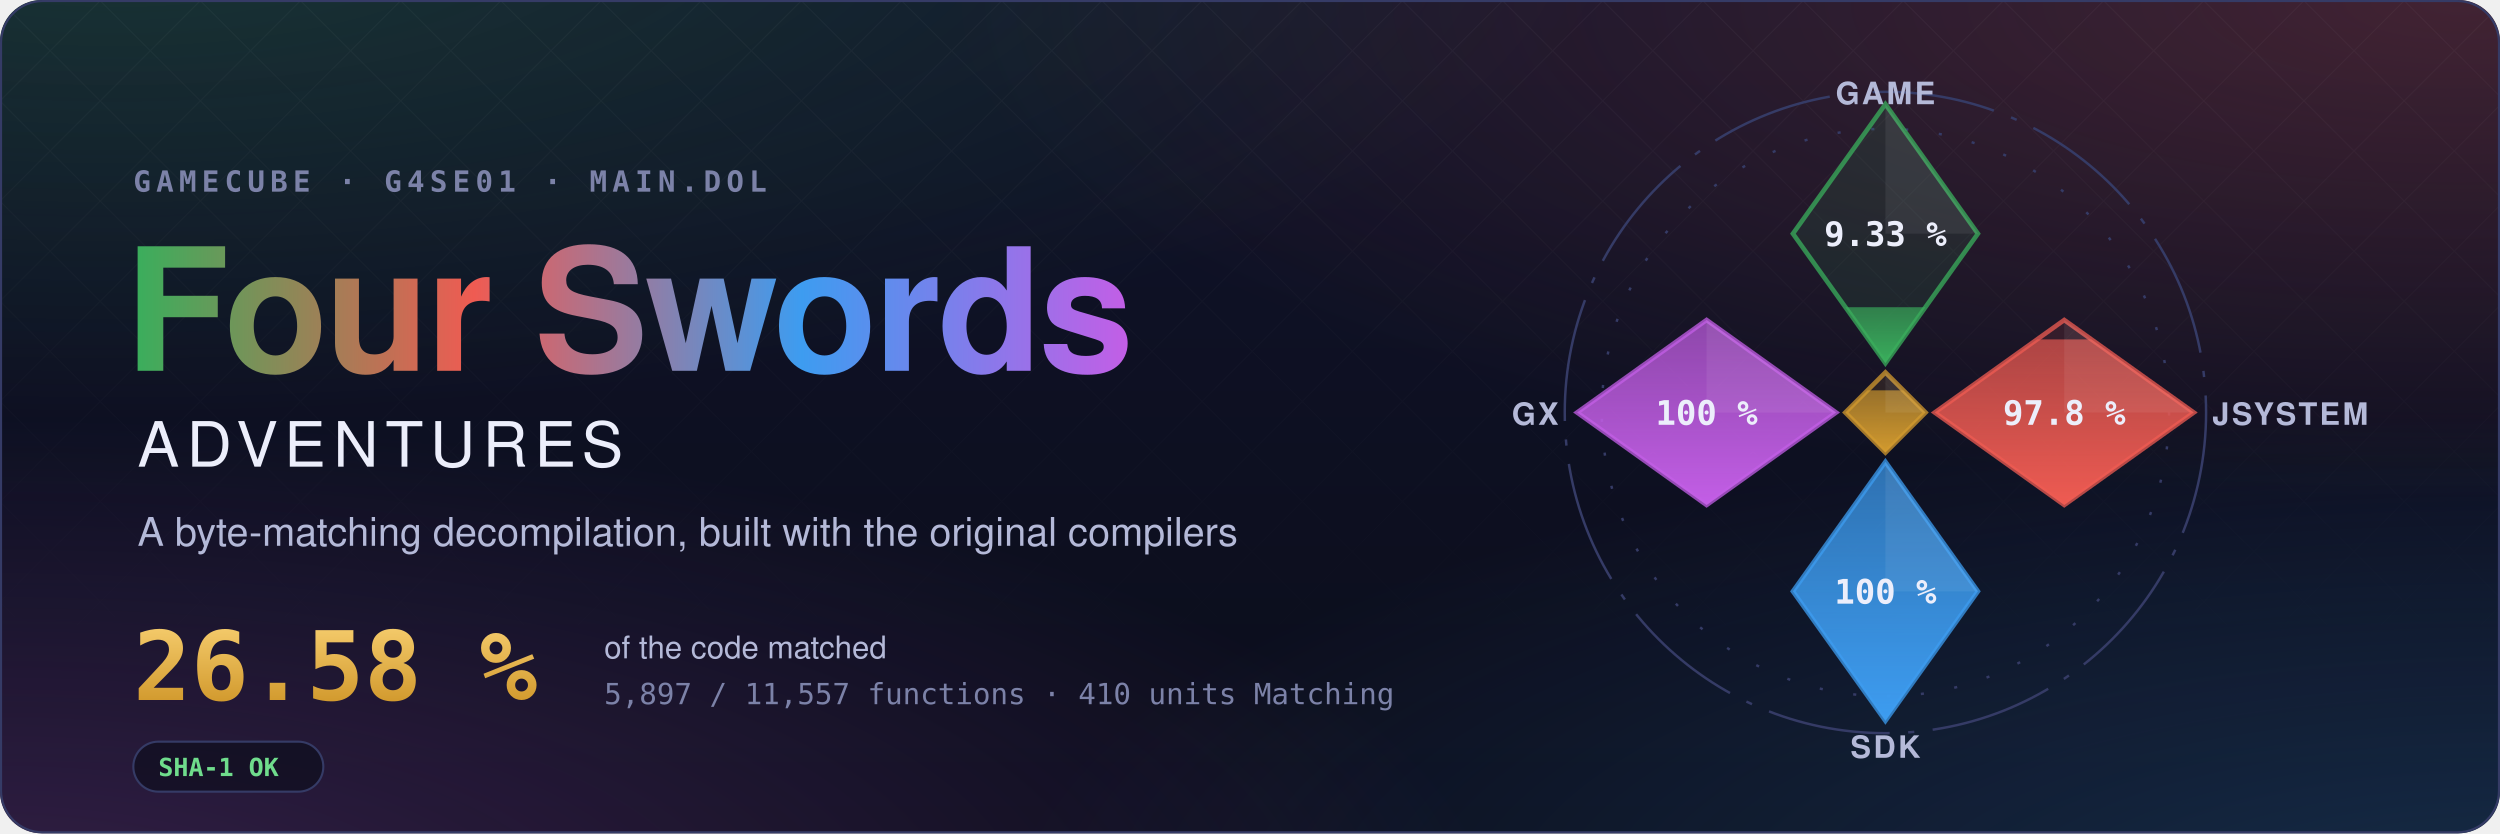
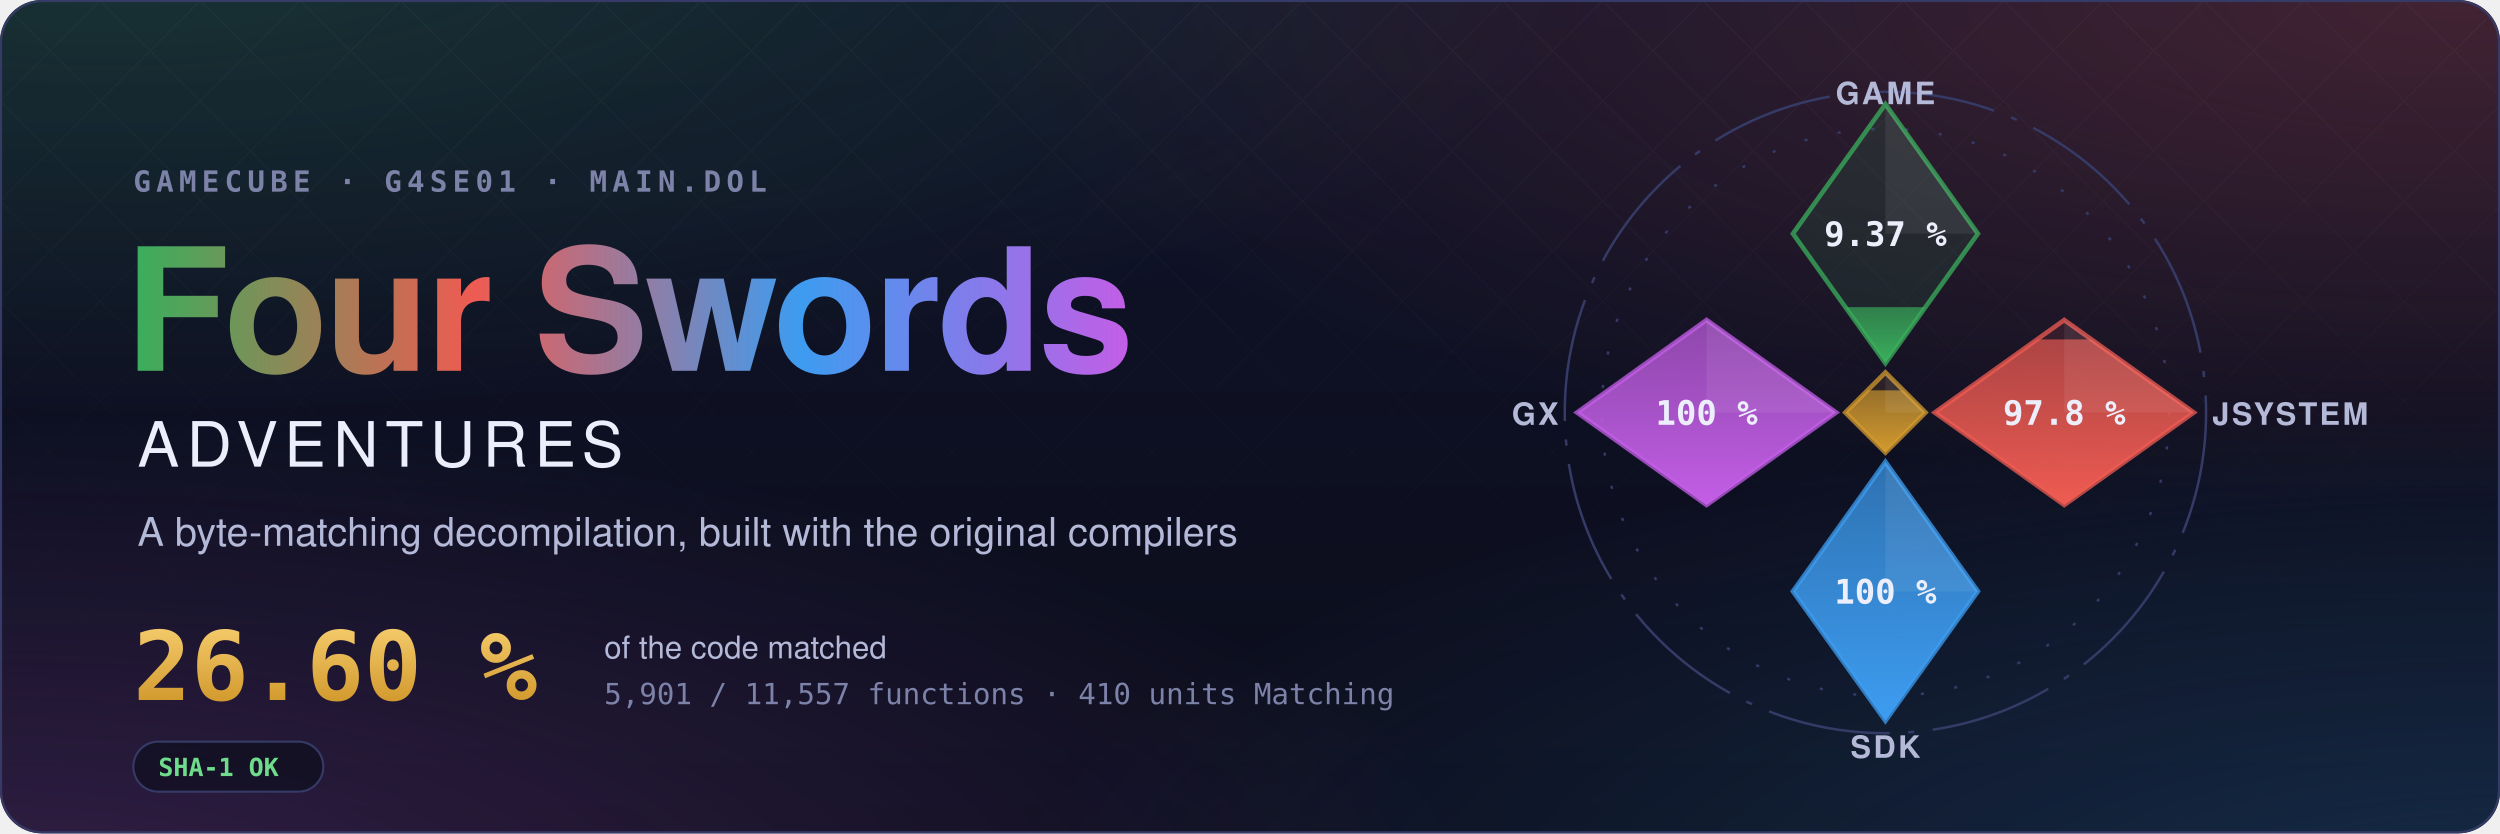
- <svg xmlns="http://www.w3.org/2000/svg" width="1200" height="400" viewBox="0 0 1200 400" role="img" aria-label="Four Swords Adventures decompilation: 26.58 % of the code matched, 5,897 of 11,557 functions">
+ <svg xmlns="http://www.w3.org/2000/svg" width="1200" height="400" viewBox="0 0 1200 400" role="img" aria-label="Four Swords Adventures decompilation: 26.60 % of the code matched, 5,901 of 11,557 functions">
  <style>text { font-family: -apple-system, BlinkMacSystemFont, 'Segoe UI', Helvetica, Arial, sans-serif; } .mono { font-family: ui-monospace, SFMono-Regular, 'SF Mono', Menlo, Consolas, monospace; } .spin { transform-box: fill-box; transform-origin: center; animation: spin 90s linear infinite; } @keyframes spin { to { transform: rotate(360deg); } } .rise { transform-box: fill-box; transform-origin: 50% 100%; animation: rise 1.6s cubic-bezier(.2,.8,.2,1) both; } @keyframes rise { from { transform: scaleY(0); } } @media (prefers-reduced-motion: reduce) { * { animation: none !important; } }</style>
  <defs>
    <radialGradient id="glow0" cx="0.05" cy="-0.1" r="0.6">
      <stop offset="0" stop-color="#3aae5c" stop-opacity="0.22" />
      <stop offset="1" stop-color="#3aae5c" stop-opacity="0" />
    </radialGradient>
    <radialGradient id="glow1" cx="0.98" cy="0.0" r="0.6">
      <stop offset="0" stop-color="#ef5b52" stop-opacity="0.22" />
      <stop offset="1" stop-color="#ef5b52" stop-opacity="0" />
    </radialGradient>
    <radialGradient id="glow2" cx="1.0" cy="1.1" r="0.6">
      <stop offset="0" stop-color="#3d9cf0" stop-opacity="0.22" />
      <stop offset="1" stop-color="#3d9cf0" stop-opacity="0" />
    </radialGradient>
    <radialGradient id="glow3" cx="0.0" cy="1.1" r="0.6">
      <stop offset="0" stop-color="#c35ee6" stop-opacity="0.22" />
      <stop offset="1" stop-color="#c35ee6" stop-opacity="0" />
    </radialGradient>
    <linearGradient id="sky" x1="0" y1="0" x2="0" y2="1">
      <stop offset="0" stop-color="#10132a" />
      <stop offset="1" stop-color="#0b0d1a" />
    </linearGradient>
    <linearGradient id="four" x1="0" y1="0" x2="1" y2="0">
      <stop offset="0" stop-color="#3aae5c" />
      <stop offset="0.34" stop-color="#ef5b52" />
      <stop offset="0.67" stop-color="#3d9cf0" />
      <stop offset="1" stop-color="#c35ee6" />
    </linearGradient>
    <linearGradient id="goldtext" x1="0" y1="0" x2="0" y2="1">
      <stop offset="0" stop-color="#f3c969" />
      <stop offset="1" stop-color="#d29a2e" />
    </linearGradient>
    <pattern id="lattice" width="34" height="34" patternUnits="userSpaceOnUse" patternTransform="rotate(45)">
      <path d="M0 0H34M0 0V34" stroke="#fff" stroke-opacity="0.035" />
    </pattern>
    <linearGradient id="fade" x1="0" y1="0" x2="0" y2="1">
      <stop offset="0" stop-color="#fff" />
      <stop offset="0.8" stop-color="#fff" stop-opacity="0" />
    </linearGradient>
    <mask id="fadeMask">
      <rect width="1200" height="400" fill="url(#fade)" />
    </mask>
    <clipPath id="card">
      <rect width="1200" height="400" rx="20" />
    </clipPath>
  </defs>
  <g clip-path="url(#card)">
    <rect width="1200" height="400" fill="url(#sky)" />
    <rect width="1200" height="400" fill="url(#glow0)" />
    <rect width="1200" height="400" fill="url(#glow1)" />
    <rect width="1200" height="400" fill="url(#glow2)" />
    <rect width="1200" height="400" fill="url(#glow3)" />
    <rect width="1200" height="400" fill="url(#lattice)" mask="url(#fadeMask)" />
  </g>
  <rect x="0.5" y="0.5" width="1199" height="399" rx="20" fill="none" stroke="#353b66" />
  <text x="64" y="92" class="mono" font-size="14" font-weight="600" letter-spacing="0.18em" fill="#7c82a8">GAMECUBE · G4SE01 · MAIN.DOL</text>
  <text x="60" y="178" font-size="82" font-weight="700" letter-spacing="-1.5" fill="url(#four)">Four Swords</text>
  <text x="66" y="224" font-size="30" font-weight="500" letter-spacing="0.12em" fill="#eceefb">ADVENTURES</text>
  <text x="66" y="262" font-size="19" fill="#b4b9d8">A byte-matching decompilation, built with the original compilers</text>
-   <text x="64" y="336" class="mono" font-size="46" font-weight="700" fill="url(#goldtext)">26.58 %</text>
+   <text x="64" y="336" class="mono" font-size="46" font-weight="700" fill="url(#goldtext)">26.60 %</text>
  <text x="290" y="316" font-size="15" fill="#b4b9d8">of the code matched</text>
-   <text x="290" y="338" class="mono" font-size="14" fill="#7c82a8">5,897 / 11,557 functions · 410 units Matching</text>
+   <text x="290" y="338" class="mono" font-size="14" fill="#7c82a8">5,901 / 11,557 functions · 410 units Matching</text>
  <g transform="translate(64 356)">
    <rect width="91.2" height="24" rx="12" fill="#0b0d1a" fill-opacity="0.6" stroke="#353b66" />
    <text x="12" y="16.5" class="mono" font-size="12" font-weight="600" fill="#6fdc8c">SHA-1 OK</text>
  </g>
  <defs>
    <clipPath id="ec-game">
      <path d="M0 -100L30 -58L0 -16L-30 -58Z" />
    </clipPath>
    <linearGradient id="eg-game" x1="0" y1="1" x2="0" y2="0">
      <stop offset="0" stop-color="#3aae5c" />
      <stop offset="1" stop-color="#3aae5c" stop-opacity="0.65" />
    </linearGradient>
    <clipPath id="ec-jsystem">
      <path d="M58 -30L100 0L58 30L16 0Z" />
    </clipPath>
    <linearGradient id="eg-jsystem" x1="0" y1="1" x2="0" y2="0">
      <stop offset="0" stop-color="#ef5b52" />
      <stop offset="1" stop-color="#ef5b52" stop-opacity="0.65" />
    </linearGradient>
    <clipPath id="ec-sdk">
      <path d="M0 16L30 58L0 100L-30 58Z" />
    </clipPath>
    <linearGradient id="eg-sdk" x1="0" y1="1" x2="0" y2="0">
      <stop offset="0" stop-color="#3d9cf0" />
      <stop offset="1" stop-color="#3d9cf0" stop-opacity="0.65" />
    </linearGradient>
    <clipPath id="ec-gx">
      <path d="M-58 -30L-16 0L-58 30L-100 0Z" />
    </clipPath>
    <linearGradient id="eg-gx" x1="0" y1="1" x2="0" y2="0">
      <stop offset="0" stop-color="#c35ee6" />
      <stop offset="1" stop-color="#c35ee6" stop-opacity="0.65" />
    </linearGradient>
    <clipPath id="ec-runtime">
      <path d="M0 -13L13 0L0 13L-13 0Z" />
    </clipPath>
    <linearGradient id="eg-runtime" x1="0" y1="1" x2="0" y2="0">
      <stop offset="0" stop-color="#d29a2e" />
      <stop offset="1" stop-color="#d29a2e" stop-opacity="0.65" />
    </linearGradient>
  </defs>
  <g transform="translate(905 198) scale(1.48)">
    <circle class="spin" r="104" fill="none" stroke="#353b66" stroke-width="0.8" stroke-dasharray="40 6 2 6" />
    <circle r="92" fill="none" stroke="#353b66" stroke-width="0.8" stroke-dasharray="1 10" />
    <path d="M0 -100L30 -58L0 -16L-30 -58Z" fill="#3aae5c" fill-opacity="0.12" stroke="#3aae5c" stroke-opacity="0.75" stroke-width="1.5" />
    <g clip-path="url(#ec-game)">
-       <rect class="rise" style="animation-delay:0.20s" x="-30" y="-34.15" width="60" height="18.15" fill="url(#eg-game)" />
+       <rect class="rise" style="animation-delay:0.20s" x="-30" y="-34.18" width="60" height="18.18" fill="url(#eg-game)" />
    </g>
    <path d="M0 -100L30 -58L0 -58Z" fill="#fff" fill-opacity="0.07" />
-     <text x="0" y="-54" text-anchor="middle" font-size="11" font-weight="700" fill="#eceefb" class="mono">9.33 %</text>
+     <text x="0" y="-54" text-anchor="middle" font-size="11" font-weight="700" fill="#eceefb" class="mono">9.37 %</text>
    <text x="0" y="-100" text-anchor="middle" font-size="10" font-weight="600" letter-spacing="0.08em" fill="#b4b9d8">GAME</text>
    <path d="M58 -30L100 0L58 30L16 0Z" fill="#ef5b52" fill-opacity="0.12" stroke="#ef5b52" stroke-opacity="0.75" stroke-width="1.5" />
    <g clip-path="url(#ec-jsystem)">
      <rect class="rise" style="animation-delay:0.35s" x="16" y="-23.70" width="84" height="53.70" fill="url(#eg-jsystem)" />
    </g>
    <path d="M58 -30L100 0L58 0Z" fill="#fff" fill-opacity="0.07" />
    <text x="58" y="4" text-anchor="middle" font-size="11" font-weight="700" fill="#eceefb" class="mono">97.8 %</text>
    <text x="106" y="4" text-anchor="start" font-size="10" font-weight="600" letter-spacing="0.08em" fill="#b4b9d8">JSYSTEM</text>
    <path d="M0 16L30 58L0 100L-30 58Z" fill="#3d9cf0" fill-opacity="0.12" stroke="#3d9cf0" stroke-opacity="0.75" stroke-width="1.5" />
    <g clip-path="url(#ec-sdk)">
      <rect class="rise" style="animation-delay:0.50s" x="-30" y="16.00" width="60" height="84.00" fill="url(#eg-sdk)" />
    </g>
    <path d="M0 16L30 58L0 58Z" fill="#fff" fill-opacity="0.07" />
    <text x="0" y="62" text-anchor="middle" font-size="11" font-weight="700" fill="#eceefb" class="mono">100 %</text>
    <text x="0" y="112" text-anchor="middle" font-size="10" font-weight="600" letter-spacing="0.08em" fill="#b4b9d8">SDK</text>
    <path d="M-58 -30L-16 0L-58 30L-100 0Z" fill="#c35ee6" fill-opacity="0.12" stroke="#c35ee6" stroke-opacity="0.75" stroke-width="1.5" />
    <g clip-path="url(#ec-gx)">
      <rect class="rise" style="animation-delay:0.65s" x="-100" y="-30.00" width="84" height="60.00" fill="url(#eg-gx)" />
    </g>
    <path d="M-58 -30L-16 0L-58 0Z" fill="#fff" fill-opacity="0.07" />
    <text x="-58" y="4" text-anchor="middle" font-size="11" font-weight="700" fill="#eceefb" class="mono">100 %</text>
    <text x="-106" y="4" text-anchor="end" font-size="10" font-weight="600" letter-spacing="0.08em" fill="#b4b9d8">GX</text>
    <path d="M0 -13L13 0L0 13L-13 0Z" fill="#d29a2e" fill-opacity="0.12" stroke="#d29a2e" stroke-opacity="0.75" stroke-width="1.5" />
    <g clip-path="url(#ec-runtime)">
      <rect class="rise" style="animation-delay:0.80s" x="-13" y="-7.18" width="26" height="20.18" fill="url(#eg-runtime)" />
    </g>
    <path d="M0 -13L13 0L0 0Z" fill="#fff" fill-opacity="0.07" />
  </g>
</svg>
